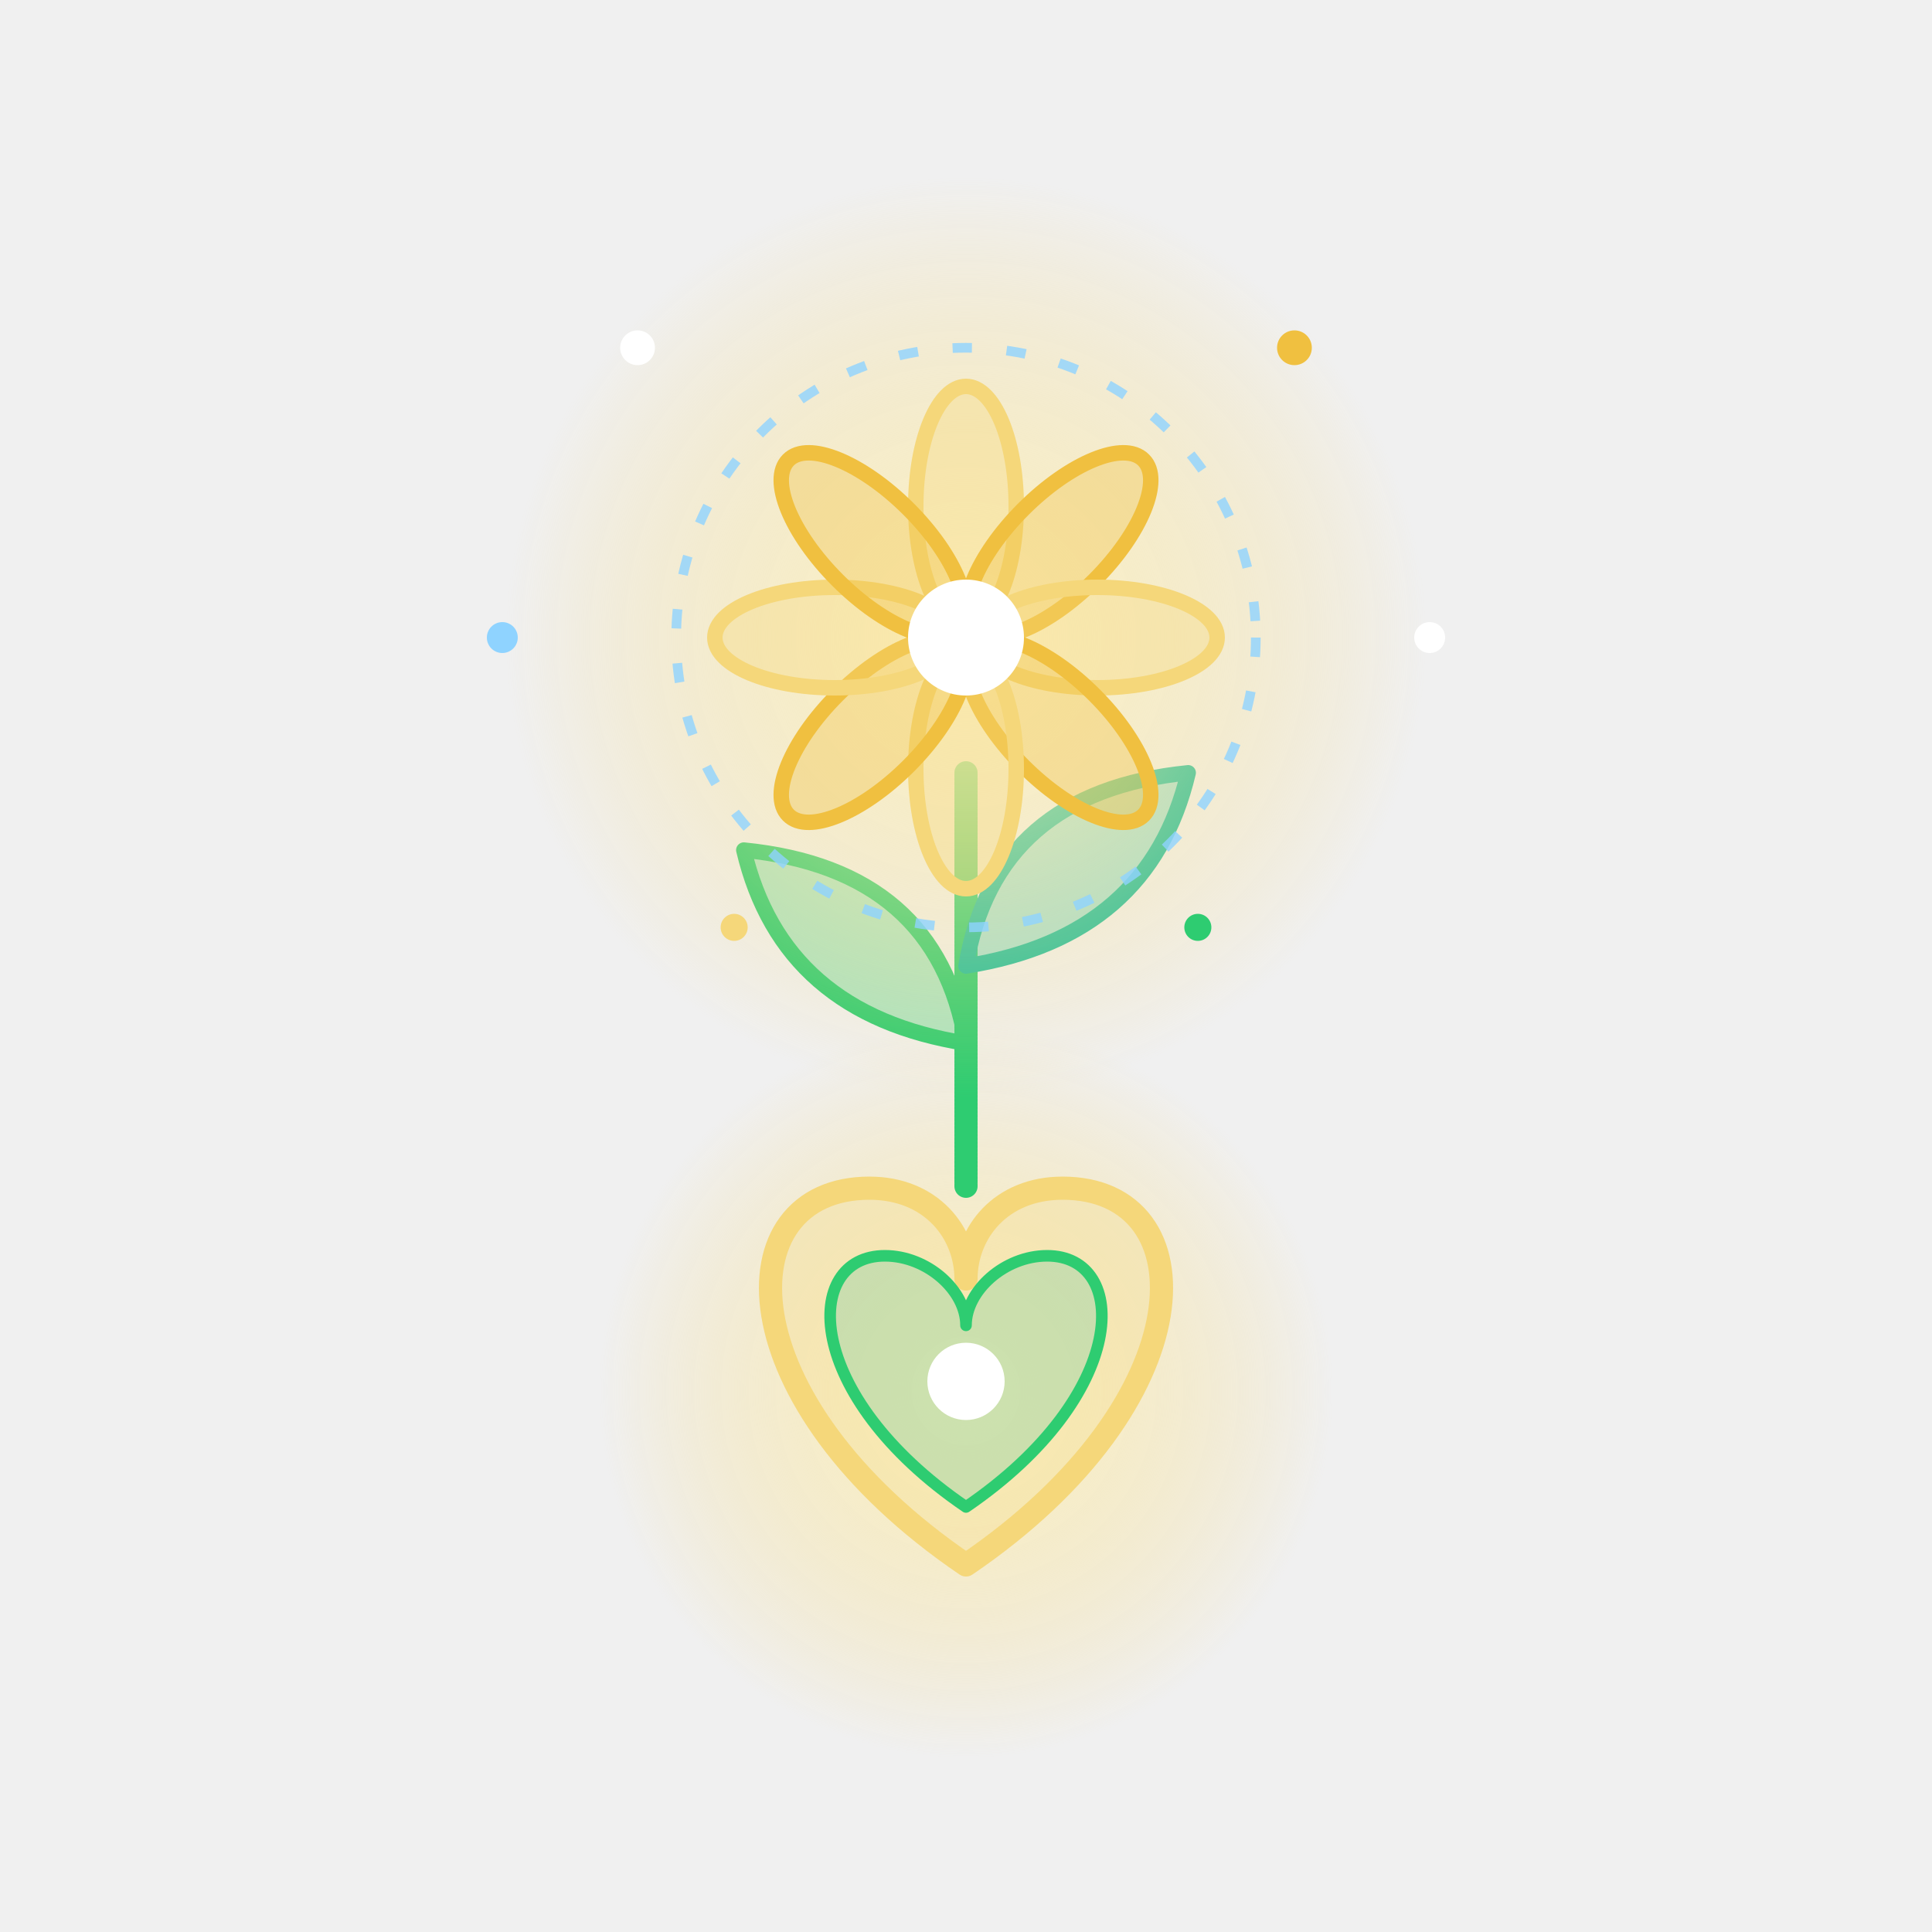
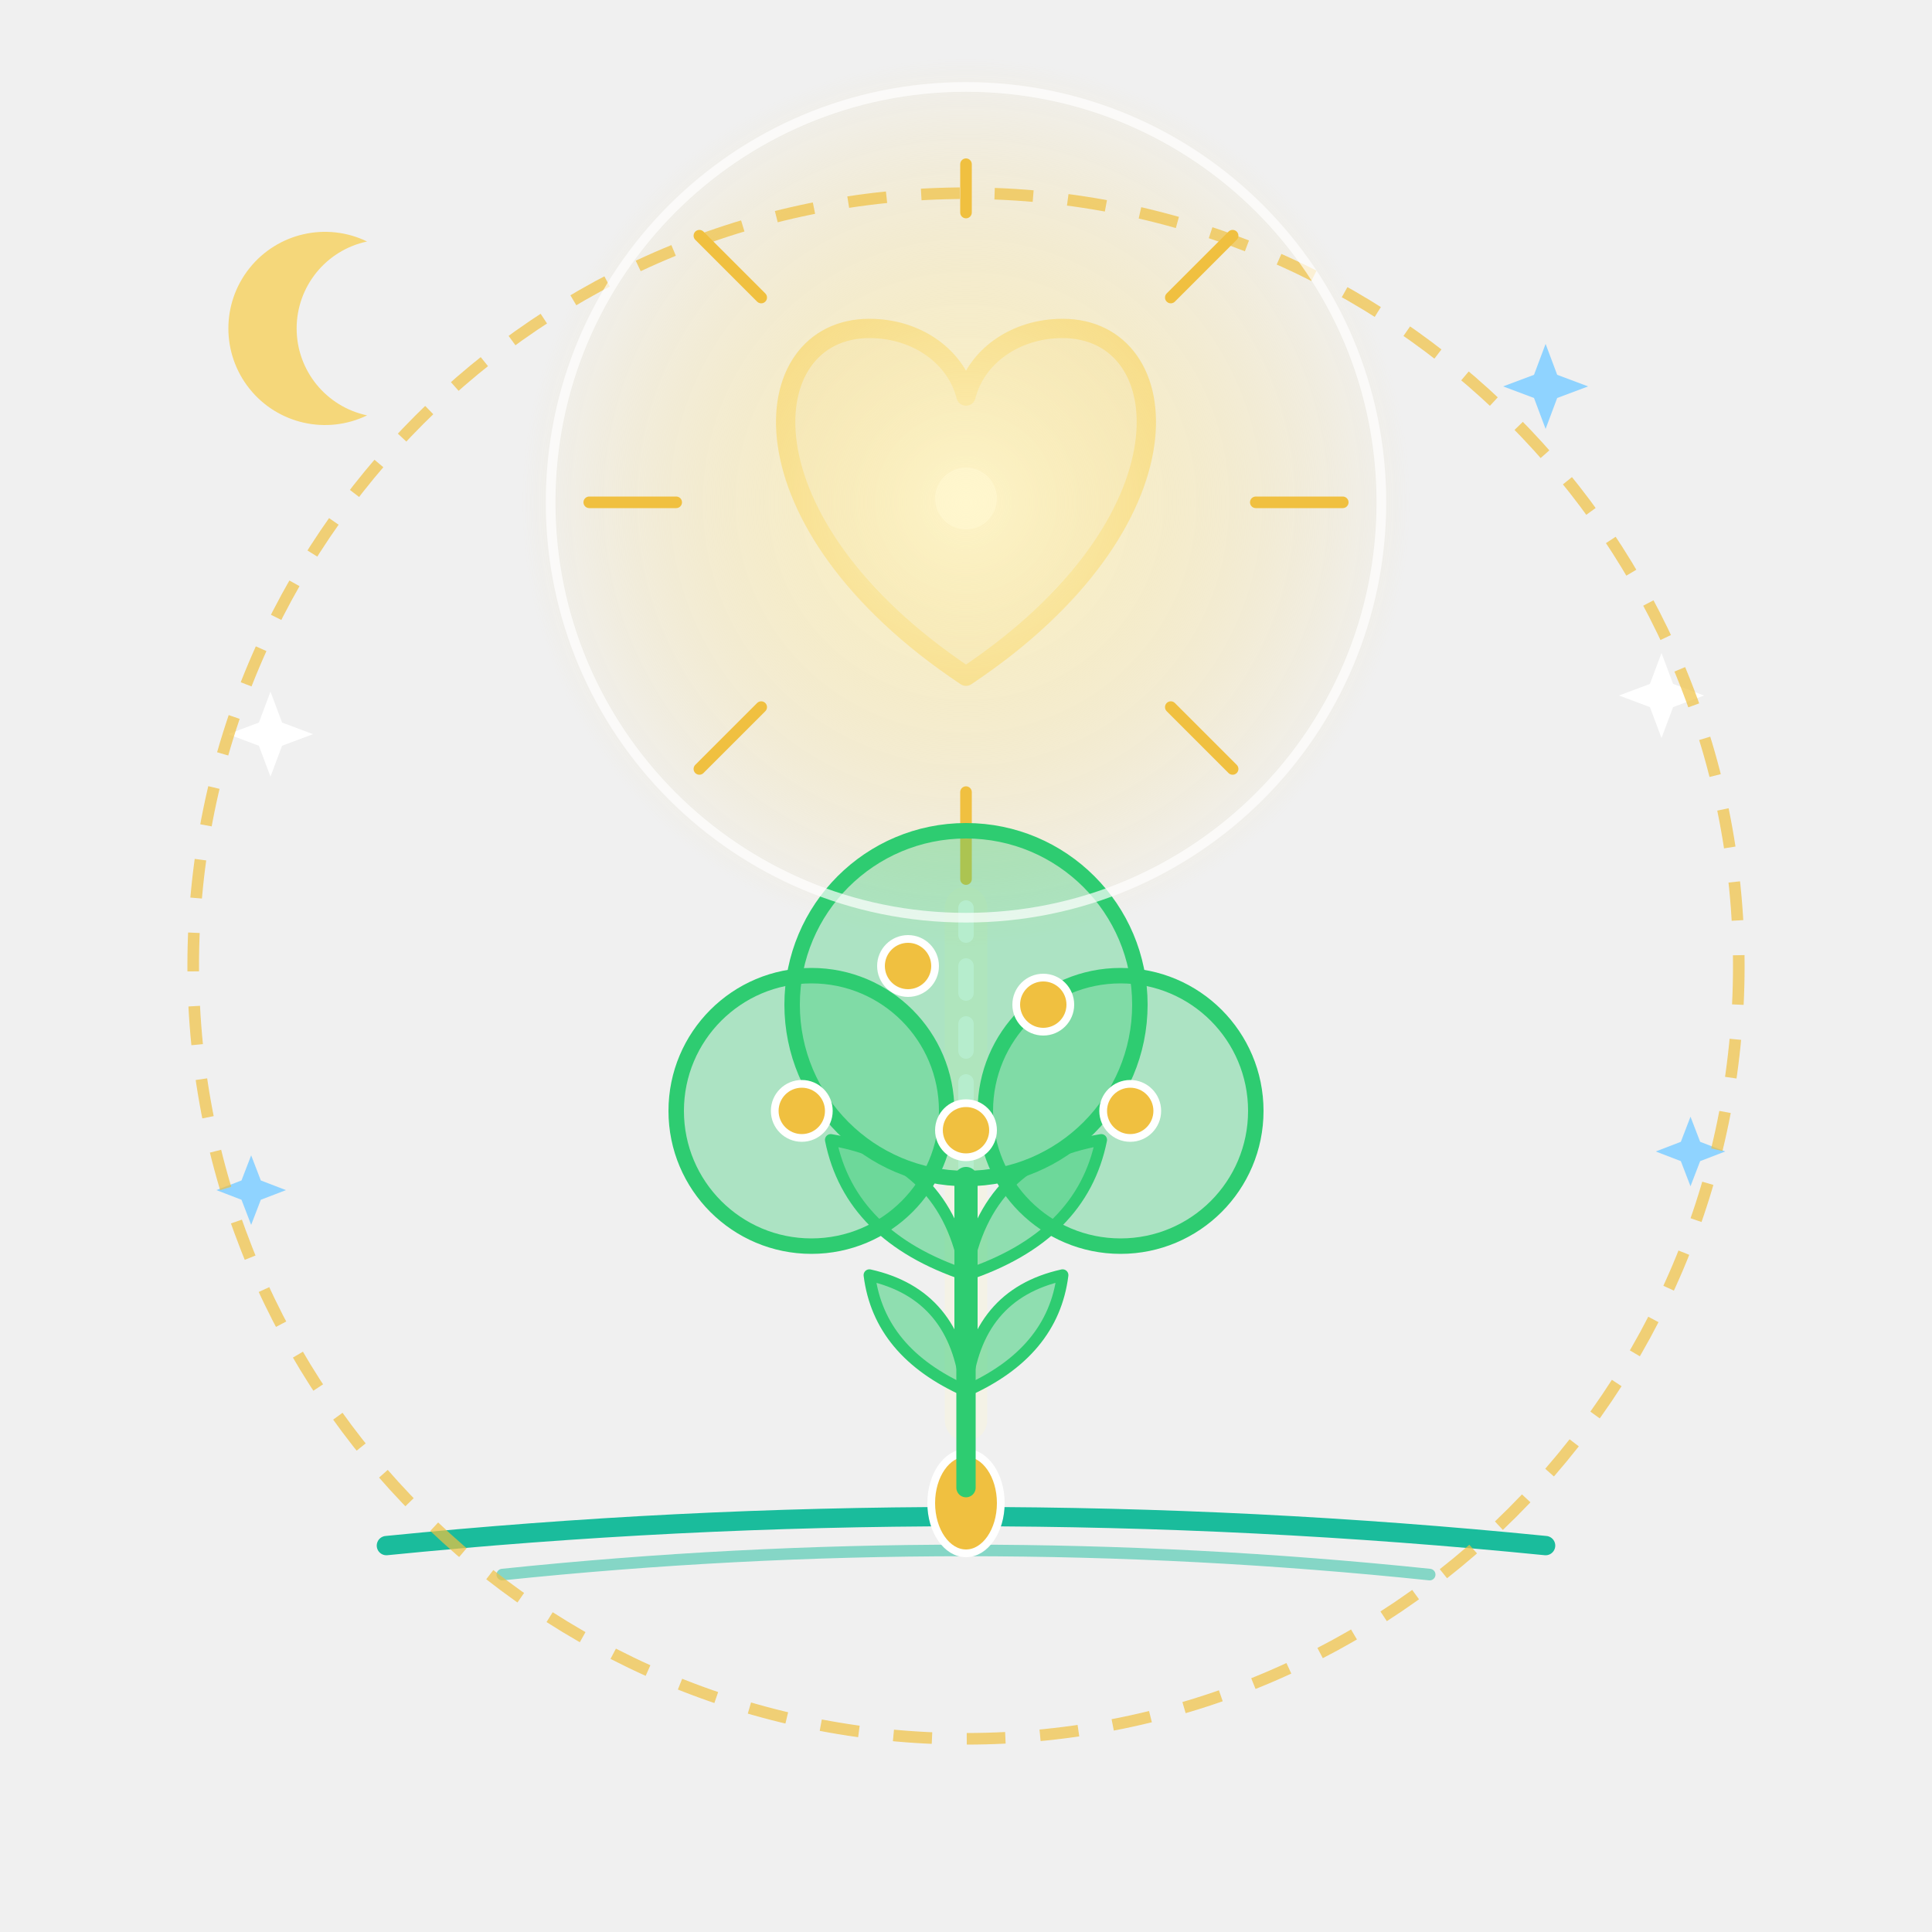
<svg xmlns="http://www.w3.org/2000/svg" viewBox="0 0 1000 1000">
  <defs>
    <radialGradient id="svg3-glow" cx="50%" cy="50%" r="50%">
      <stop offset="0" stop-color="#fff6c8" stop-opacity="0.9" />
      <stop offset="1" stop-color="#f5d77a" stop-opacity="0" />
    </radialGradient>
    <style>
-       /* Stage 1 (0-2s): the heart of intention appears */
+       /* ===== ১০ stage, ৬ সেকেন্ড লুপ: প্রতি stage = ১০% = ০.৬ সেকেন্ড ===== */
+ 
+       /* Stage 1 (0-10%): নিয়তের হৃদয়, সবসময় দৃশ্যমান */
      @keyframes svg3-k1 {
-         0%   { transform: scale(0.65); opacity: 0.7; }
-         30%  { transform: scale(1);    opacity: 1; }
-         90%  { transform: scale(1);    opacity: 1; }
-         100% { transform: scale(0.65); opacity: 0.7; }
+         0%   { transform: scale(0.6); opacity: 0.7; }
+         8%   { transform: scale(1);   opacity: 1; }
+         96%  { transform: scale(1);   opacity: 1; }
+         100% { transform: scale(0.6); opacity: 0.7; }
      }
-       /* Stage 2 (2-4s): the deed grows from it (stem and leaves) */
-       @keyframes svg3-k2 {
-         0%, 30%  { opacity: 0; }
-         42%, 88% { opacity: 1; }
-         100%     { opacity: 0; }
-       }
-       /* Stage 3 (4-6s): the reward blooms */
-       @keyframes svg3-k3 {
-         0%, 63%  { opacity: 0; }
-         75%, 88% { opacity: 1; }
-         100%     { opacity: 0; }
-       }
-       @keyframes svg3-draw {
-         0%, 30%   { stroke-dashoffset: 1; }
-         48%, 100% { stroke-dashoffset: 0; }
-       }
-       @keyframes svg3-leaf {
-         0%, 40%   { transform: scale(0); }
-         54%       { transform: scale(1.12); }
-         62%, 100% { transform: scale(1); }
-       }
-       @keyframes svg3-bloom {
-         0%, 63%   { transform: scale(0.2); }
-         80%       { transform: scale(1.12); }
-         88%, 100% { transform: scale(1); }
-       }
-       @keyframes svg3-beat {
-         0%, 100% { transform: scale(0.94); }
-         50%      { transform: scale(1.06); }
-       }
-       @keyframes svg3-pulse {
-         0%, 100% { transform: scale(0.9); opacity: 0.55; }
-         50%      { transform: scale(1.1); opacity: 1; }
-       }
-       @keyframes svg3-twinkle {
-         0%, 100% { opacity: 0.2; transform: scale(0.7); }
-         50%      { opacity: 1;   transform: scale(1.2); }
-       }
-       @keyframes svg3-spin { from { transform: rotate(0deg); } to { transform: rotate(360deg); } }
+       /* Stage 2..10: নিজের stage-এ ফোটে, ৯৬% থেকে ১০০% এ মিলিয়ে যায় */
+       @keyframes svg3-k2  { 0%, 10% { opacity: 0; } 14%, 96% { opacity: 1; } 100% { opacity: 0; } }
+       @keyframes svg3-k3  { 0%, 20% { opacity: 0; } 24%, 96% { opacity: 1; } 100% { opacity: 0; } }
+       @keyframes svg3-k4  { 0%, 30% { opacity: 0; } 34%, 96% { opacity: 1; } 100% { opacity: 0; } }
+       @keyframes svg3-k5  { 0%, 40% { opacity: 0; } 44%, 96% { opacity: 1; } 100% { opacity: 0; } }
+       @keyframes svg3-k6  { 0%, 50% { opacity: 0; } 54%, 96% { opacity: 1; } 100% { opacity: 0; } }
+       @keyframes svg3-k7  { 0%, 60% { opacity: 0; } 64%, 96% { opacity: 1; } 100% { opacity: 0; } }
+       @keyframes svg3-k8  { 0%, 70% { opacity: 0; } 74%, 96% { opacity: 1; } 100% { opacity: 0; } }
+       @keyframes svg3-k9  { 0%, 80% { opacity: 0; } 84%, 96% { opacity: 1; } 100% { opacity: 0; } }
+       @keyframes svg3-k10 { 0%, 90% { opacity: 0; } 94%, 96% { opacity: 1; } 100% { opacity: 0; } }

-       .svg3-s1 { animation: svg3-k1 6s ease-in-out infinite; transform-origin: 500px 720px; }
-       .svg3-s2 { animation: svg3-k2 6s ease-in-out infinite; }
-       .svg3-s3 { animation: svg3-k3 6s ease-in-out infinite; }
+       /* হৃদয়ের মৃদু স্পন্দন */
+       @keyframes svg3-beat { 0%, 100% { transform: scale(1); } 50% { transform: scale(1.06); } }

-       .svg3-halo1 { animation: svg3-pulse 3s ease-in-out infinite; transform-origin: 500px 720px; }
-       .svg3-heart { animation: svg3-beat 3s ease-in-out infinite; transform-origin: 500px 720px; }
+       /* আলোর ধারা নিচে নামে (৩০ একক = এক পুনরাবৃত্তি) */
+       @keyframes svg3-beam { from { stroke-dashoffset: 0; } to { stroke-dashoffset: -30; } }

-       .svg3-stem  { stroke-dasharray: 1; stroke-dashoffset: 1; animation: svg3-draw 6s ease-in-out infinite; }
-       .svg3-leafL { animation: svg3-leaf 6s ease-in-out infinite; transform-origin: 500px 520px; }
-       .svg3-leafR { animation: svg3-leaf 6s ease-in-out infinite; transform-origin: 500px 520px; }
+       /* অঙ্কুর, ডাল ও গাছের মুকুট বেড়ে ওঠা */
+       @keyframes svg3-g5 { 0%, 40% { transform: scaleY(0); } 50%, 100% { transform: scaleY(1); } }
+       @keyframes svg3-g6 { 0%, 50% { transform: scaleY(0); } 60%, 100% { transform: scaleY(1); } }
+       @keyframes svg3-g7 { 0%, 60% { transform: scale(0); } 72% { transform: scale(1.08); } 76%, 100% { transform: scale(1); } }

-       .svg3-halo3  { animation: svg3-pulse 3s ease-in-out infinite; transform-origin: 500px 330px; }
-       .svg3-flower { animation: svg3-bloom 6s ease-in-out infinite; transform-origin: 500px 330px; }
-       .svg3-ring   { animation: svg3-spin 6s linear infinite; transform-origin: 500px 330px; }
-       .svg3-sp1 { animation: svg3-twinkle 2s ease-in-out infinite;       transform-origin: 330px 180px; }
-       .svg3-sp2 { animation: svg3-twinkle 2s ease-in-out infinite -0.7s; transform-origin: 670px 180px; }
-       .svg3-sp3 { animation: svg3-twinkle 3s ease-in-out infinite -1.4s; transform-origin: 260px 330px; }
-       .svg3-sp4 { animation: svg3-twinkle 3s ease-in-out infinite -0.5s; transform-origin: 740px 330px; }
-       .svg3-sp5 { animation: svg3-twinkle 2s ease-in-out infinite -1.2s; transform-origin: 380px 480px; }
-       .svg3-sp6 { animation: svg3-twinkle 2s ease-in-out infinite -0.3s; transform-origin: 620px 480px; }
+       /* ছোট বাড়তি অ্যানিমেশন (৬ সেকেন্ডে সমান ভাগ হয়) */
+       @keyframes svg3-twinkle { 0%, 100% { opacity: 0.45; } 50% { opacity: 1; } }
+       @keyframes svg3-pulse   { 0%, 100% { opacity: 0.55; } 50% { opacity: 1; } }
+       @keyframes svg3-spin    { from { transform: rotate(0deg); } to { transform: rotate(360deg); } }
+ 
+       .svg3-s1  { animation: svg3-k1 6s ease-in-out infinite; transform-origin: 500px 260px; }
+       .svg3-s2  { animation: svg3-k2 6s ease-in-out infinite; }
+       .svg3-s3  { animation: svg3-k3 6s ease-in-out infinite; }
+       .svg3-s4  { animation: svg3-k4 6s ease-in-out infinite; }
+       .svg3-s5  { animation: svg3-k5 6s ease-in-out infinite; }
+       .svg3-s6  { animation: svg3-k6 6s ease-in-out infinite; }
+       .svg3-s7  { animation: svg3-k7 6s ease-in-out infinite; }
+       .svg3-s8  { animation: svg3-k8 6s ease-in-out infinite; }
+       .svg3-s9  { animation: svg3-k9 6s ease-in-out infinite; }
+       .svg3-s10 { animation: svg3-k10 6s ease-in-out infinite; }
+ 
+       .svg3-beat { animation: svg3-beat 3s ease-in-out infinite; transform-origin: 500px 260px; }
+       .svg3-beam { stroke-dasharray: 14 16; animation: svg3-beam 1.5s linear infinite; }
+       .svg3-grow5 { animation: svg3-g5 6s ease-out infinite; transform-origin: 500px 780px; }
+       .svg3-grow6 { animation: svg3-g6 6s ease-out infinite; transform-origin: 500px 700px; }
+       .svg3-crown { animation: svg3-g7 6s ease-out infinite; transform-origin: 500px 600px; }
+ 
+       .svg3-halo  { animation: svg3-pulse 2s ease-in-out infinite; }
+       .svg3-ray   { animation: svg3-twinkle 3s ease-in-out infinite; }
+       .svg3-fruit { animation: svg3-twinkle 2s ease-in-out infinite; }
+       .svg3-fruit2 { animation: svg3-twinkle 2s ease-in-out infinite; animation-delay: -1s; }
+       .svg3-star  { animation: svg3-twinkle 2s ease-in-out infinite; }
+       .svg3-star2 { animation: svg3-twinkle 2s ease-in-out infinite; animation-delay: -1s; }
+       .svg3-ring  { animation: svg3-spin 6s linear infinite; transform-origin: 500px 500px; }
    </style>
  </defs>
  <g class="svg3-s1">
-     <circle class="svg3-halo1" cx="500" cy="720" r="190" fill="url(#svg3-glow)" />
-     <g class="svg3-heart">
-       <path d="M500 810 C375 725 375 615 450 615 C482 615 500 638 500 662 C500 638 518 615 550 615 C625 615 625 725 500 810 Z" fill="#f5d77a" fill-opacity="0.28" stroke="#f5d77a" stroke-width="12" stroke-linejoin="round" />
-       <path d="M500 780 C415 722 415 650 458 650 C480 650 500 668 500 686 C500 668 520 650 542 650 C585 650 585 722 500 780 Z" fill="#1abc9c" fill-opacity="0.2" stroke="#2ecc71" stroke-width="6" stroke-linejoin="round" />
+     <g class="svg3-beat">
+       <path d="M500 350 C380 270 390 170 450 170 C475 170 495 185 500 205 C505 185 525 170 550 170 C610 170 620 270 500 350 Z" fill="#f5d77a" fill-opacity="0.3" stroke="#f5d77a" stroke-width="10" stroke-linejoin="round" />
+       <circle cx="500" cy="258" r="16" fill="#ffffff" />
    </g>
-     <circle cx="500" cy="715" r="20" fill="#ffffff" />
  </g>
  <g class="svg3-s2">
-     <path class="svg3-stem" pathLength="1" d="M500 615 L500 400" fill="none" stroke="#2ecc71" stroke-width="12" stroke-linecap="round" />
-     <g class="svg3-leafL">
-       <path d="M500 540 Q405 525 385 440 Q485 450 500 540 Z" fill="#2ecc71" fill-opacity="0.35" stroke="#2ecc71" stroke-width="8" stroke-linejoin="round" />
-     </g>
-     <g class="svg3-leafR">
-       <path d="M500 500 Q595 485 615 400 Q515 410 500 500 Z" fill="#1abc9c" fill-opacity="0.35" stroke="#1abc9c" stroke-width="8" stroke-linejoin="round" />
+     <circle class="svg3-halo" cx="500" cy="260" r="230" fill="url(#svg3-glow)" />
+     <g stroke="#f0c040" stroke-width="6" stroke-linecap="round">
+       <line class="svg3-ray" x1="650" y1="260" x2="695" y2="260" />
+       <line class="svg3-ray" x1="606" y1="366" x2="638" y2="398" />
+       <line class="svg3-ray" x1="500" y1="410" x2="500" y2="455" />
+       <line class="svg3-ray" x1="394" y1="366" x2="362" y2="398" />
+       <line class="svg3-ray" x1="350" y1="260" x2="305" y2="260" />
+       <line class="svg3-ray" x1="394" y1="154" x2="362" y2="122" />
+       <line class="svg3-ray" x1="500" y1="110" x2="500" y2="85" />
+       <line class="svg3-ray" x1="606" y1="154" x2="638" y2="122" />
    </g>
  </g>
  <g class="svg3-s3">
-     <circle class="svg3-halo3" cx="500" cy="330" r="240" fill="url(#svg3-glow)" />
-     <g class="svg3-ring">
-       <circle cx="500" cy="330" r="150" fill="none" stroke="#8fd3ff" stroke-width="5" stroke-dasharray="10 18" opacity="0.8" />
+     <path d="M200 800 Q500 770 800 800" fill="none" stroke="#1abc9c" stroke-width="10" stroke-linecap="round" />
+     <path d="M260 815 Q500 790 740 815" fill="none" stroke="#1abc9c" stroke-width="6" stroke-linecap="round" opacity="0.5" />
+     <ellipse cx="500" cy="778" rx="18" ry="26" fill="#f0c040" stroke="#ffffff" stroke-width="4" />
+   </g>
+   <g class="svg3-s4">
+     <line x1="500" y1="470" x2="500" y2="735" stroke="#fff6c8" stroke-width="22" stroke-linecap="round" opacity="0.25" />
+     <line class="svg3-beam" x1="500" y1="470" x2="500" y2="735" stroke="#ffffff" stroke-width="8" stroke-linecap="round" />
+   </g>
+   <g class="svg3-s5">
+     <g class="svg3-grow5">
+       <path d="M500 770 L500 700" fill="none" stroke="#2ecc71" stroke-width="10" stroke-linecap="round" />
+       <path d="M500 720 Q455 700 450 660 Q495 670 500 720 Z" fill="#2ecc71" fill-opacity="0.5" stroke="#2ecc71" stroke-width="6" stroke-linejoin="round" />
+       <path d="M500 720 Q545 700 550 660 Q505 670 500 720 Z" fill="#2ecc71" fill-opacity="0.5" stroke="#2ecc71" stroke-width="6" stroke-linejoin="round" />
    </g>
-     <g class="svg3-flower">
-       <ellipse cx="500" cy="262" rx="26" ry="62" fill="#f5d77a" fill-opacity="0.35" stroke="#f5d77a" stroke-width="8" transform="rotate(0 500 330)" />
-       <ellipse cx="500" cy="262" rx="26" ry="62" fill="#f0c040" fill-opacity="0.35" stroke="#f0c040" stroke-width="8" transform="rotate(45 500 330)" />
-       <ellipse cx="500" cy="262" rx="26" ry="62" fill="#f5d77a" fill-opacity="0.35" stroke="#f5d77a" stroke-width="8" transform="rotate(90 500 330)" />
-       <ellipse cx="500" cy="262" rx="26" ry="62" fill="#f0c040" fill-opacity="0.35" stroke="#f0c040" stroke-width="8" transform="rotate(135 500 330)" />
-       <ellipse cx="500" cy="262" rx="26" ry="62" fill="#f5d77a" fill-opacity="0.35" stroke="#f5d77a" stroke-width="8" transform="rotate(180 500 330)" />
-       <ellipse cx="500" cy="262" rx="26" ry="62" fill="#f0c040" fill-opacity="0.35" stroke="#f0c040" stroke-width="8" transform="rotate(225 500 330)" />
-       <ellipse cx="500" cy="262" rx="26" ry="62" fill="#f5d77a" fill-opacity="0.35" stroke="#f5d77a" stroke-width="8" transform="rotate(270 500 330)" />
-       <ellipse cx="500" cy="262" rx="26" ry="62" fill="#f0c040" fill-opacity="0.35" stroke="#f0c040" stroke-width="8" transform="rotate(315 500 330)" />
-       <circle cx="500" cy="330" r="30" fill="#ffffff" />
+   </g>
+   <g class="svg3-s6">
+     <g class="svg3-grow6">
+       <path d="M500 700 L500 610" fill="none" stroke="#2ecc71" stroke-width="12" stroke-linecap="round" />
+       <path d="M500 660 Q440 640 430 590 Q490 600 500 660 Z" fill="#2ecc71" fill-opacity="0.5" stroke="#2ecc71" stroke-width="6" stroke-linejoin="round" />
+       <path d="M500 660 Q560 640 570 590 Q510 600 500 660 Z" fill="#2ecc71" fill-opacity="0.5" stroke="#2ecc71" stroke-width="6" stroke-linejoin="round" />
    </g>
-     <circle class="svg3-sp1" cx="330" cy="180" r="9" fill="#ffffff" />
-     <circle class="svg3-sp2" cx="670" cy="180" r="9" fill="#f0c040" />
-     <circle class="svg3-sp3" cx="260" cy="330" r="8" fill="#8fd3ff" />
-     <circle class="svg3-sp4" cx="740" cy="330" r="8" fill="#ffffff" />
-     <circle class="svg3-sp5" cx="380" cy="480" r="7" fill="#f5d77a" />
-     <circle class="svg3-sp6" cx="620" cy="480" r="7" fill="#2ecc71" />
+   </g>
+   <g class="svg3-s7">
+     <g class="svg3-crown">
+       <circle cx="500" cy="520" r="90" fill="#2ecc71" fill-opacity="0.35" stroke="#2ecc71" stroke-width="8" />
+       <circle cx="420" cy="575" r="70" fill="#2ecc71" fill-opacity="0.35" stroke="#2ecc71" stroke-width="8" />
+       <circle cx="580" cy="575" r="70" fill="#2ecc71" fill-opacity="0.35" stroke="#2ecc71" stroke-width="8" />
+     </g>
+   </g>
+   <g class="svg3-s8">
+     <g fill="#f0c040" stroke="#ffffff" stroke-width="4">
+       <circle class="svg3-fruit" cx="470" cy="500" r="14" />
+       <circle class="svg3-fruit2" cx="540" cy="520" r="14" />
+       <circle class="svg3-fruit2" cx="415" cy="575" r="14" />
+       <circle class="svg3-fruit" cx="585" cy="575" r="14" />
+       <circle class="svg3-fruit" cx="500" cy="585" r="14" />
+     </g>
+   </g>
+   <g class="svg3-s9">
+     <path transform="translate(-340 0)" d="M530 125 A50 50 0 1 0 530 215 A46 46 0 0 1 530 125 Z" fill="#f5d77a" />
+     <path class="svg3-star" d="M800 178 L806 194 L822 200 L806 206 L800 222 L794 206 L778 200 L794 194 Z" fill="#8fd3ff" />
+     <path class="svg3-star2" d="M860 338 L866 354 L882 360 L866 366 L860 382 L854 366 L838 360 L854 354 Z" fill="#ffffff" />
+     <path class="svg3-star2" d="M140 358 L146 374 L162 380 L146 386 L140 402 L134 386 L118 380 L134 374 Z" fill="#ffffff" />
+     <path class="svg3-star" d="M130 598 L135 611 L148 616 L135 621 L130 634 L125 621 L112 616 L125 611 Z" fill="#8fd3ff" />
+     <path class="svg3-star" d="M875 578 L880 591 L893 596 L880 601 L875 614 L870 601 L857 596 L870 591 Z" fill="#8fd3ff" />
+   </g>
+   <g class="svg3-s10">
+     <circle class="svg3-ring" cx="500" cy="500" r="400" fill="none" stroke="#f0c040" stroke-width="6" stroke-dasharray="20 18" opacity="0.7" />
+     <circle class="svg3-halo" cx="500" cy="260" r="215" fill="none" stroke="#ffffff" stroke-width="5" opacity="0.7" />
  </g>
</svg>
